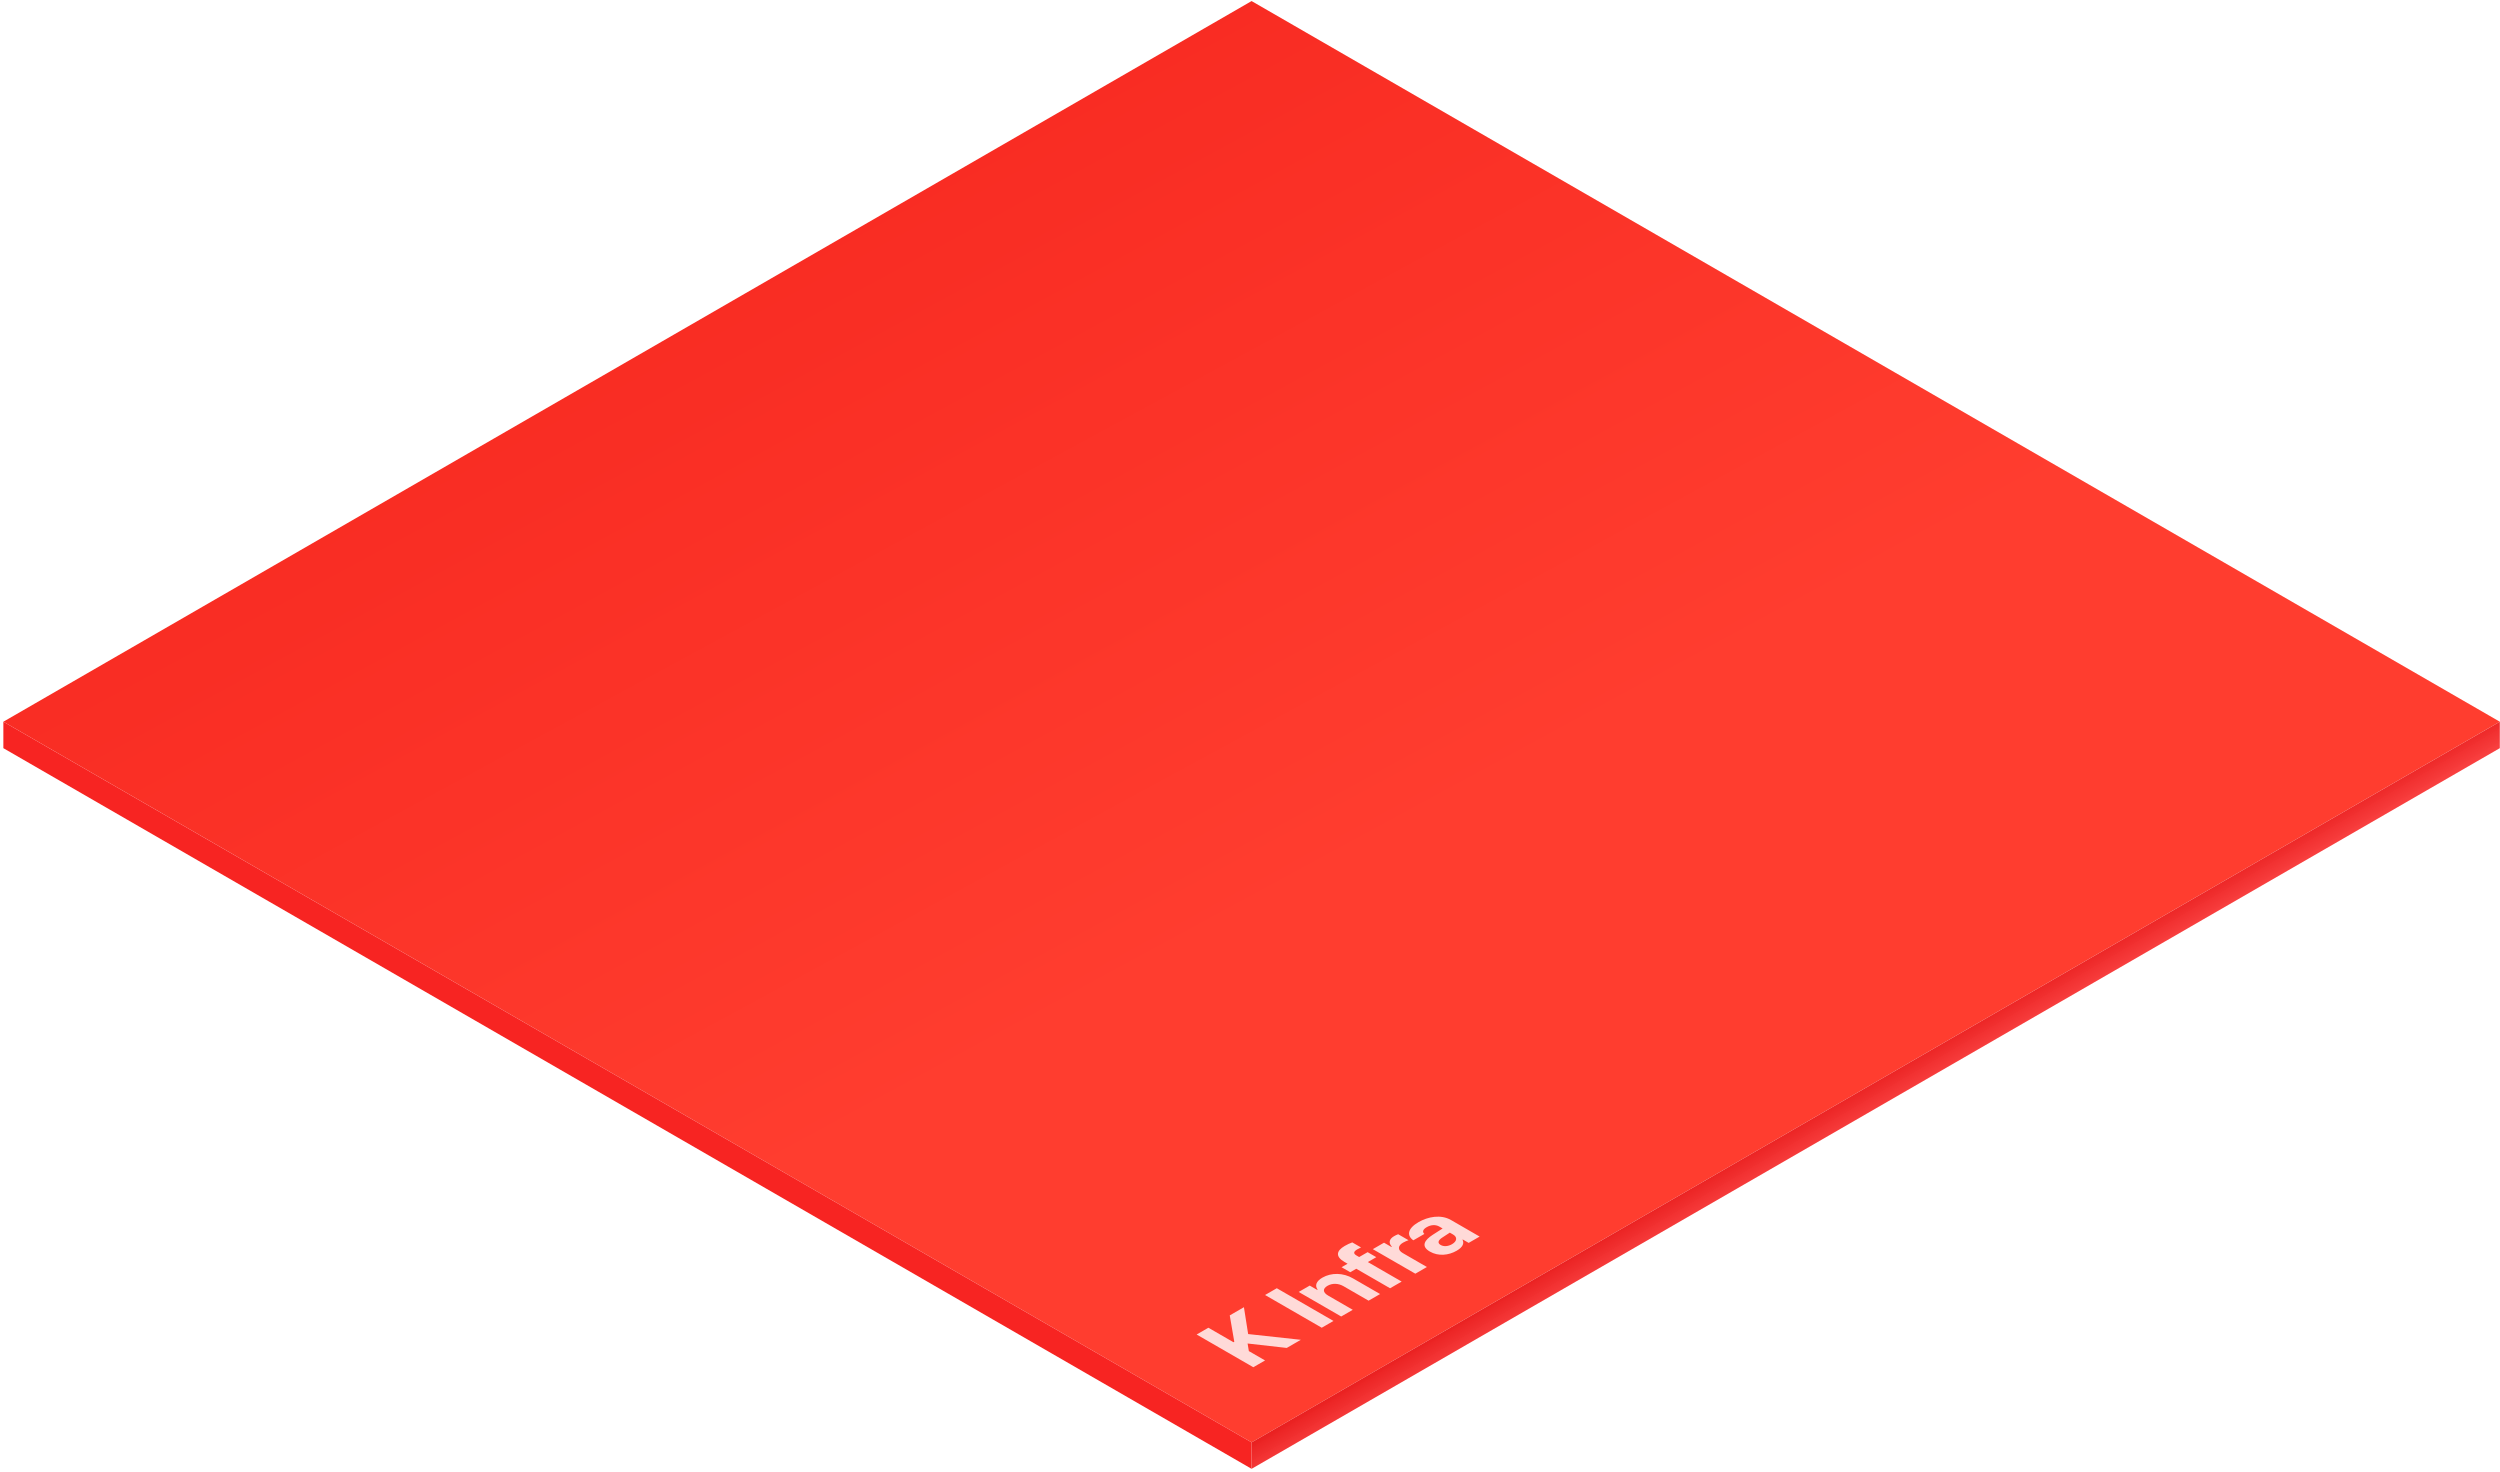
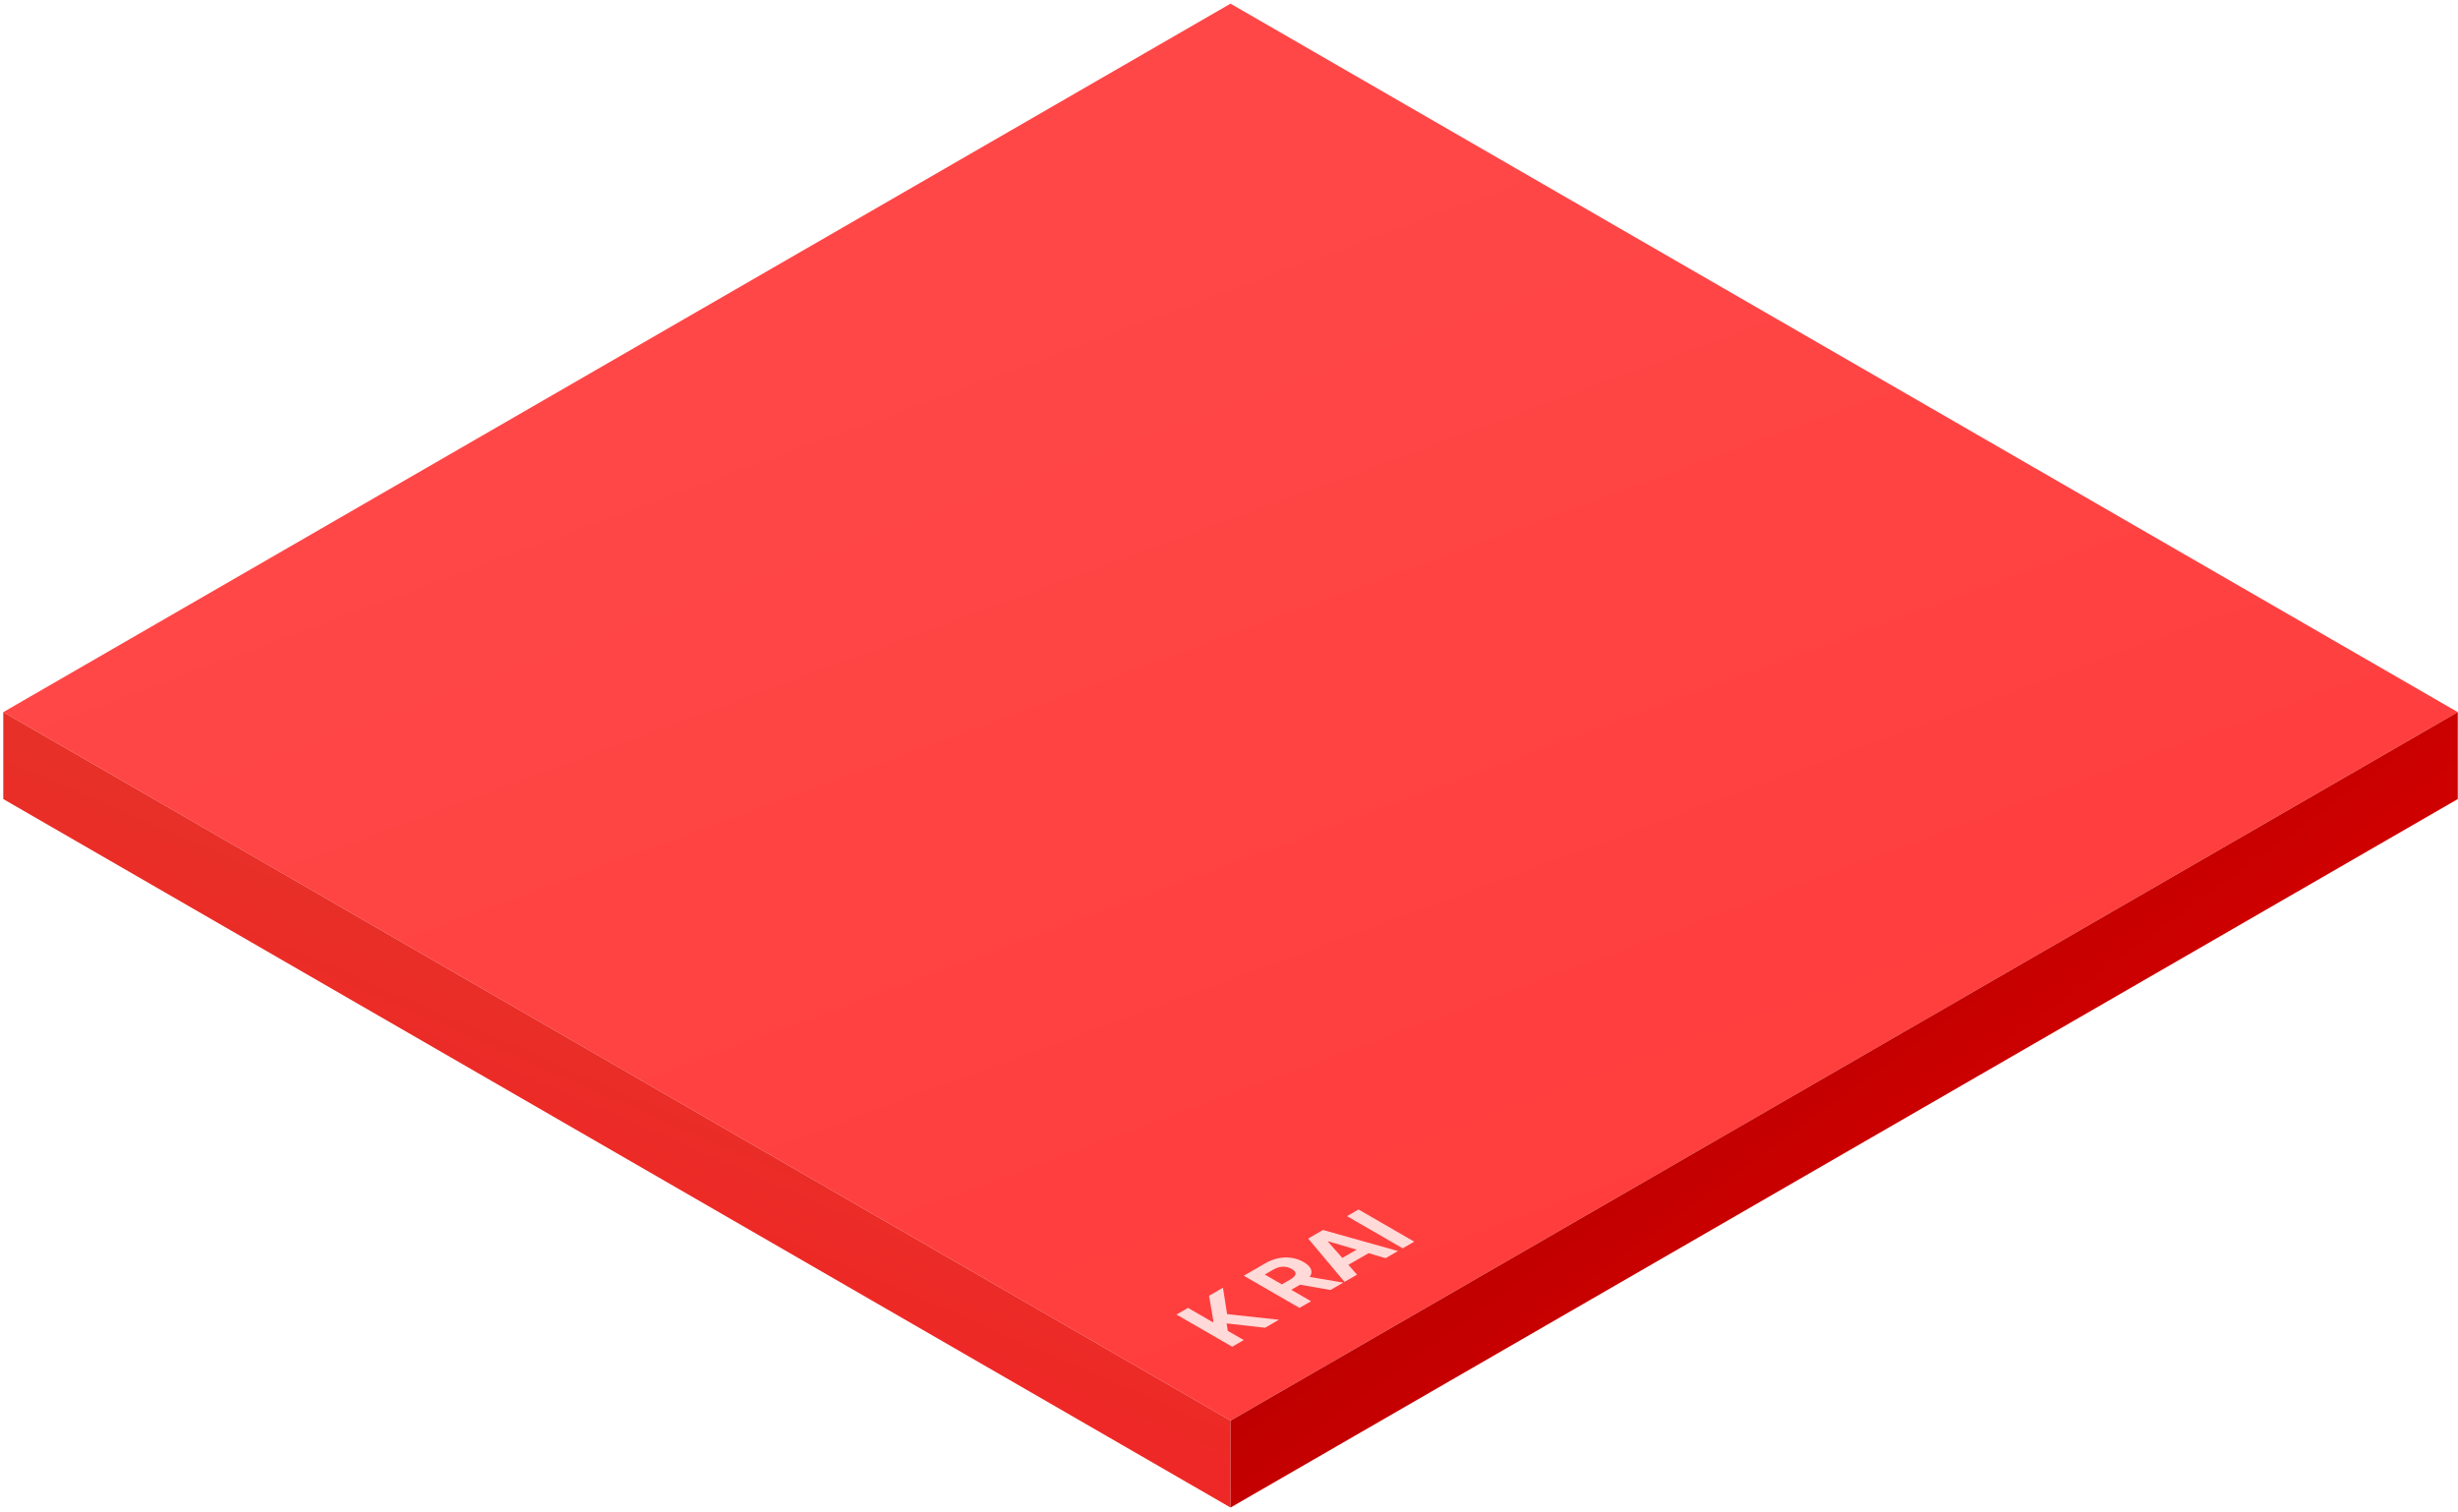
- <svg xmlns="http://www.w3.org/2000/svg" width="605" height="356" viewBox="0 0 605 356" fill="none">
-   <rect width="348.8" height="348.8" transform="matrix(0.866025 0.5 -0.866025 0.5 302.883 0.255859)" fill="url(#paint0_linear_1184_1861)" />
-   <path d="M0.812 174.656L302.882 349.056V355.456L0.812 181.056V174.656Z" fill="#F72422" />
-   <path d="M302.883 349.057L604.952 174.657V181.057L302.883 355.457V349.057Z" fill="url(#paint1_linear_1184_1861)" />
-   <path d="M303.302 330.87L289.587 322.951L292.428 321.311L298.509 324.821L298.699 324.712L297.6 318.325L301.029 316.345L302.052 322.842L314.802 324.231L311.392 326.2L301.919 325.128L302.223 326.965L306.144 329.229L303.302 330.87ZM308.986 311.751L322.702 319.669L319.86 321.31L306.145 313.391L308.986 311.751ZM321.424 313.539L327.372 316.973L324.568 318.592L314.282 312.653L316.953 311.111L318.753 312.15L318.866 312.084C318.146 311.122 318.506 310.061 320.022 309.186C322.163 307.95 325.042 307.972 327.429 309.372L333.984 313.156L331.199 314.764L325.137 311.264C323.868 310.531 322.409 310.498 321.253 311.165C320.079 311.843 320.06 312.751 321.424 313.539ZM330.963 303.022L333.065 304.236L331.019 305.417L339.203 310.142L336.4 311.761L328.216 307.036L326.757 307.878L324.654 306.664L326.113 305.822L325.336 305.374C323.176 304.127 323.347 302.716 325.412 301.524C326.056 301.152 326.643 300.878 327.249 300.66L329.371 301.885C328.935 302.092 328.613 302.257 328.462 302.344C327.553 302.869 327.439 303.35 328.291 303.842L328.917 304.203L330.963 303.022ZM342.509 308.234L332.223 302.295L334.932 300.731L336.713 301.759L336.826 301.693C335.936 300.741 336.22 299.812 337.376 299.145C337.66 298.981 338.058 298.795 338.361 298.685L340.861 300.129C340.52 300.238 339.914 300.501 339.516 300.731C338.247 301.463 338.209 302.513 339.459 303.235L345.313 306.615L342.509 308.234ZM346.024 302.88C343.732 301.556 344.831 300.047 346.687 298.844C347.379 298.39 348.695 297.553 349.112 297.29L348.278 296.809C347.407 296.328 346.308 296.372 345.266 296.973C344.319 297.52 344.149 298.122 344.698 298.614L342.027 300.156C340.417 299.03 340.568 297.323 343.296 295.748C345.531 294.458 348.657 293.812 351.139 295.245L358.073 299.248L355.42 300.78L354 299.959L353.924 300.003C354.36 300.845 354.056 301.786 352.522 302.672C350.552 303.809 348.07 304.061 346.024 302.88ZM348.638 301.283C349.434 301.742 350.495 301.611 351.385 301.097C352.655 300.364 352.711 299.347 351.613 298.734L350.855 298.297C350.448 298.554 349.32 299.281 348.885 299.587C348.013 300.2 347.843 300.823 348.638 301.283Z" fill="#FFDAD8" />
+ <svg xmlns="http://www.w3.org/2000/svg" width="605" height="372" viewBox="0 0 605 372" fill="none">
+   <rect width="348.8" height="348.8" transform="matrix(0.866025 0.5 -0.866025 0.5 302.875 0.898438)" fill="url(#paint0_linear_1187_5794)" />
+   <path d="M0.805 175.297L302.874 349.697V371.097L0.805 196.697V175.297Z" fill="url(#paint1_linear_1187_5794)" />
+   <path d="M302.875 349.699L604.945 175.299V196.699L302.875 371.099V349.699Z" fill="url(#paint2_linear_1187_5794)" />
+   <path d="M303.291 331.513L289.575 323.594L292.417 321.953L298.498 325.464L298.687 325.355L297.588 318.967L301.017 316.988L302.04 323.484L314.79 324.873L311.38 326.842L301.908 325.77L302.211 327.608L306.132 329.872L303.291 331.513ZM319.849 321.953L306.133 314.034L311.513 310.928C314.639 309.123 318.182 309.112 320.891 310.676C322.766 311.759 323.268 313.044 322.368 314.329L330.628 315.729L327.483 317.545L320 316.243L317.822 317.501L322.69 320.312L319.849 321.953ZM315.51 316.167L317.519 315.007C319.205 314.034 319.318 313.159 317.954 312.371C316.571 311.573 314.999 311.606 313.313 312.579L311.305 313.739L315.51 316.167ZM334.01 313.777L330.941 315.549L321.98 304.885L325.637 302.774L344.088 307.958L341.038 309.719L336.852 308.483L331.888 311.349L334.01 313.777ZM330.392 309.653L333.915 307.619L326.944 305.585L326.849 305.639L330.392 309.653ZM334.38 297.726L348.095 305.644L345.254 307.285L331.538 299.366L334.38 297.726Z" fill="#FFDAD8" />
  <defs>
-     <linearGradient id="paint0_linear_1184_1861" x1="223.392" y1="209.069" x2="-442.364" y2="188.685" gradientUnits="userSpaceOnUse">
-       <stop stop-color="#FF3D2F" />
-       <stop offset="1" stop-color="#EC0C0C" />
+     <linearGradient id="paint0_linear_1187_5794" x1="123.374" y1="-246.049" x2="485.474" y2="-165.779" gradientUnits="userSpaceOnUse">
+       <stop stop-color="#FF4747" />
+       <stop offset="1" stop-color="#FF3C3C" />
    </linearGradient>
-     <linearGradient id="paint1_linear_1184_1861" x1="-176.78" y1="626.993" x2="-169.732" y2="639.008" gradientUnits="userSpaceOnUse">
-       <stop stop-color="#E31313" />
-       <stop offset="1" stop-color="#FF4A4A" stop-opacity="0.98" />
+     <linearGradient id="paint1_linear_1187_5794" x1="391.963" y1="400.878" x2="424.446" y2="325.886" gradientUnits="userSpaceOnUse">
+       <stop stop-color="#EE2826" />
+       <stop offset="1" stop-color="#E23629" />
+     </linearGradient>
+     <linearGradient id="paint2_linear_1187_5794" x1="257.087" y1="375.099" x2="294.428" y2="426.526" gradientUnits="userSpaceOnUse">
+       <stop stop-color="#BD0000" />
+       <stop offset="1" stop-color="#D10000" />
    </linearGradient>
  </defs>
</svg>
